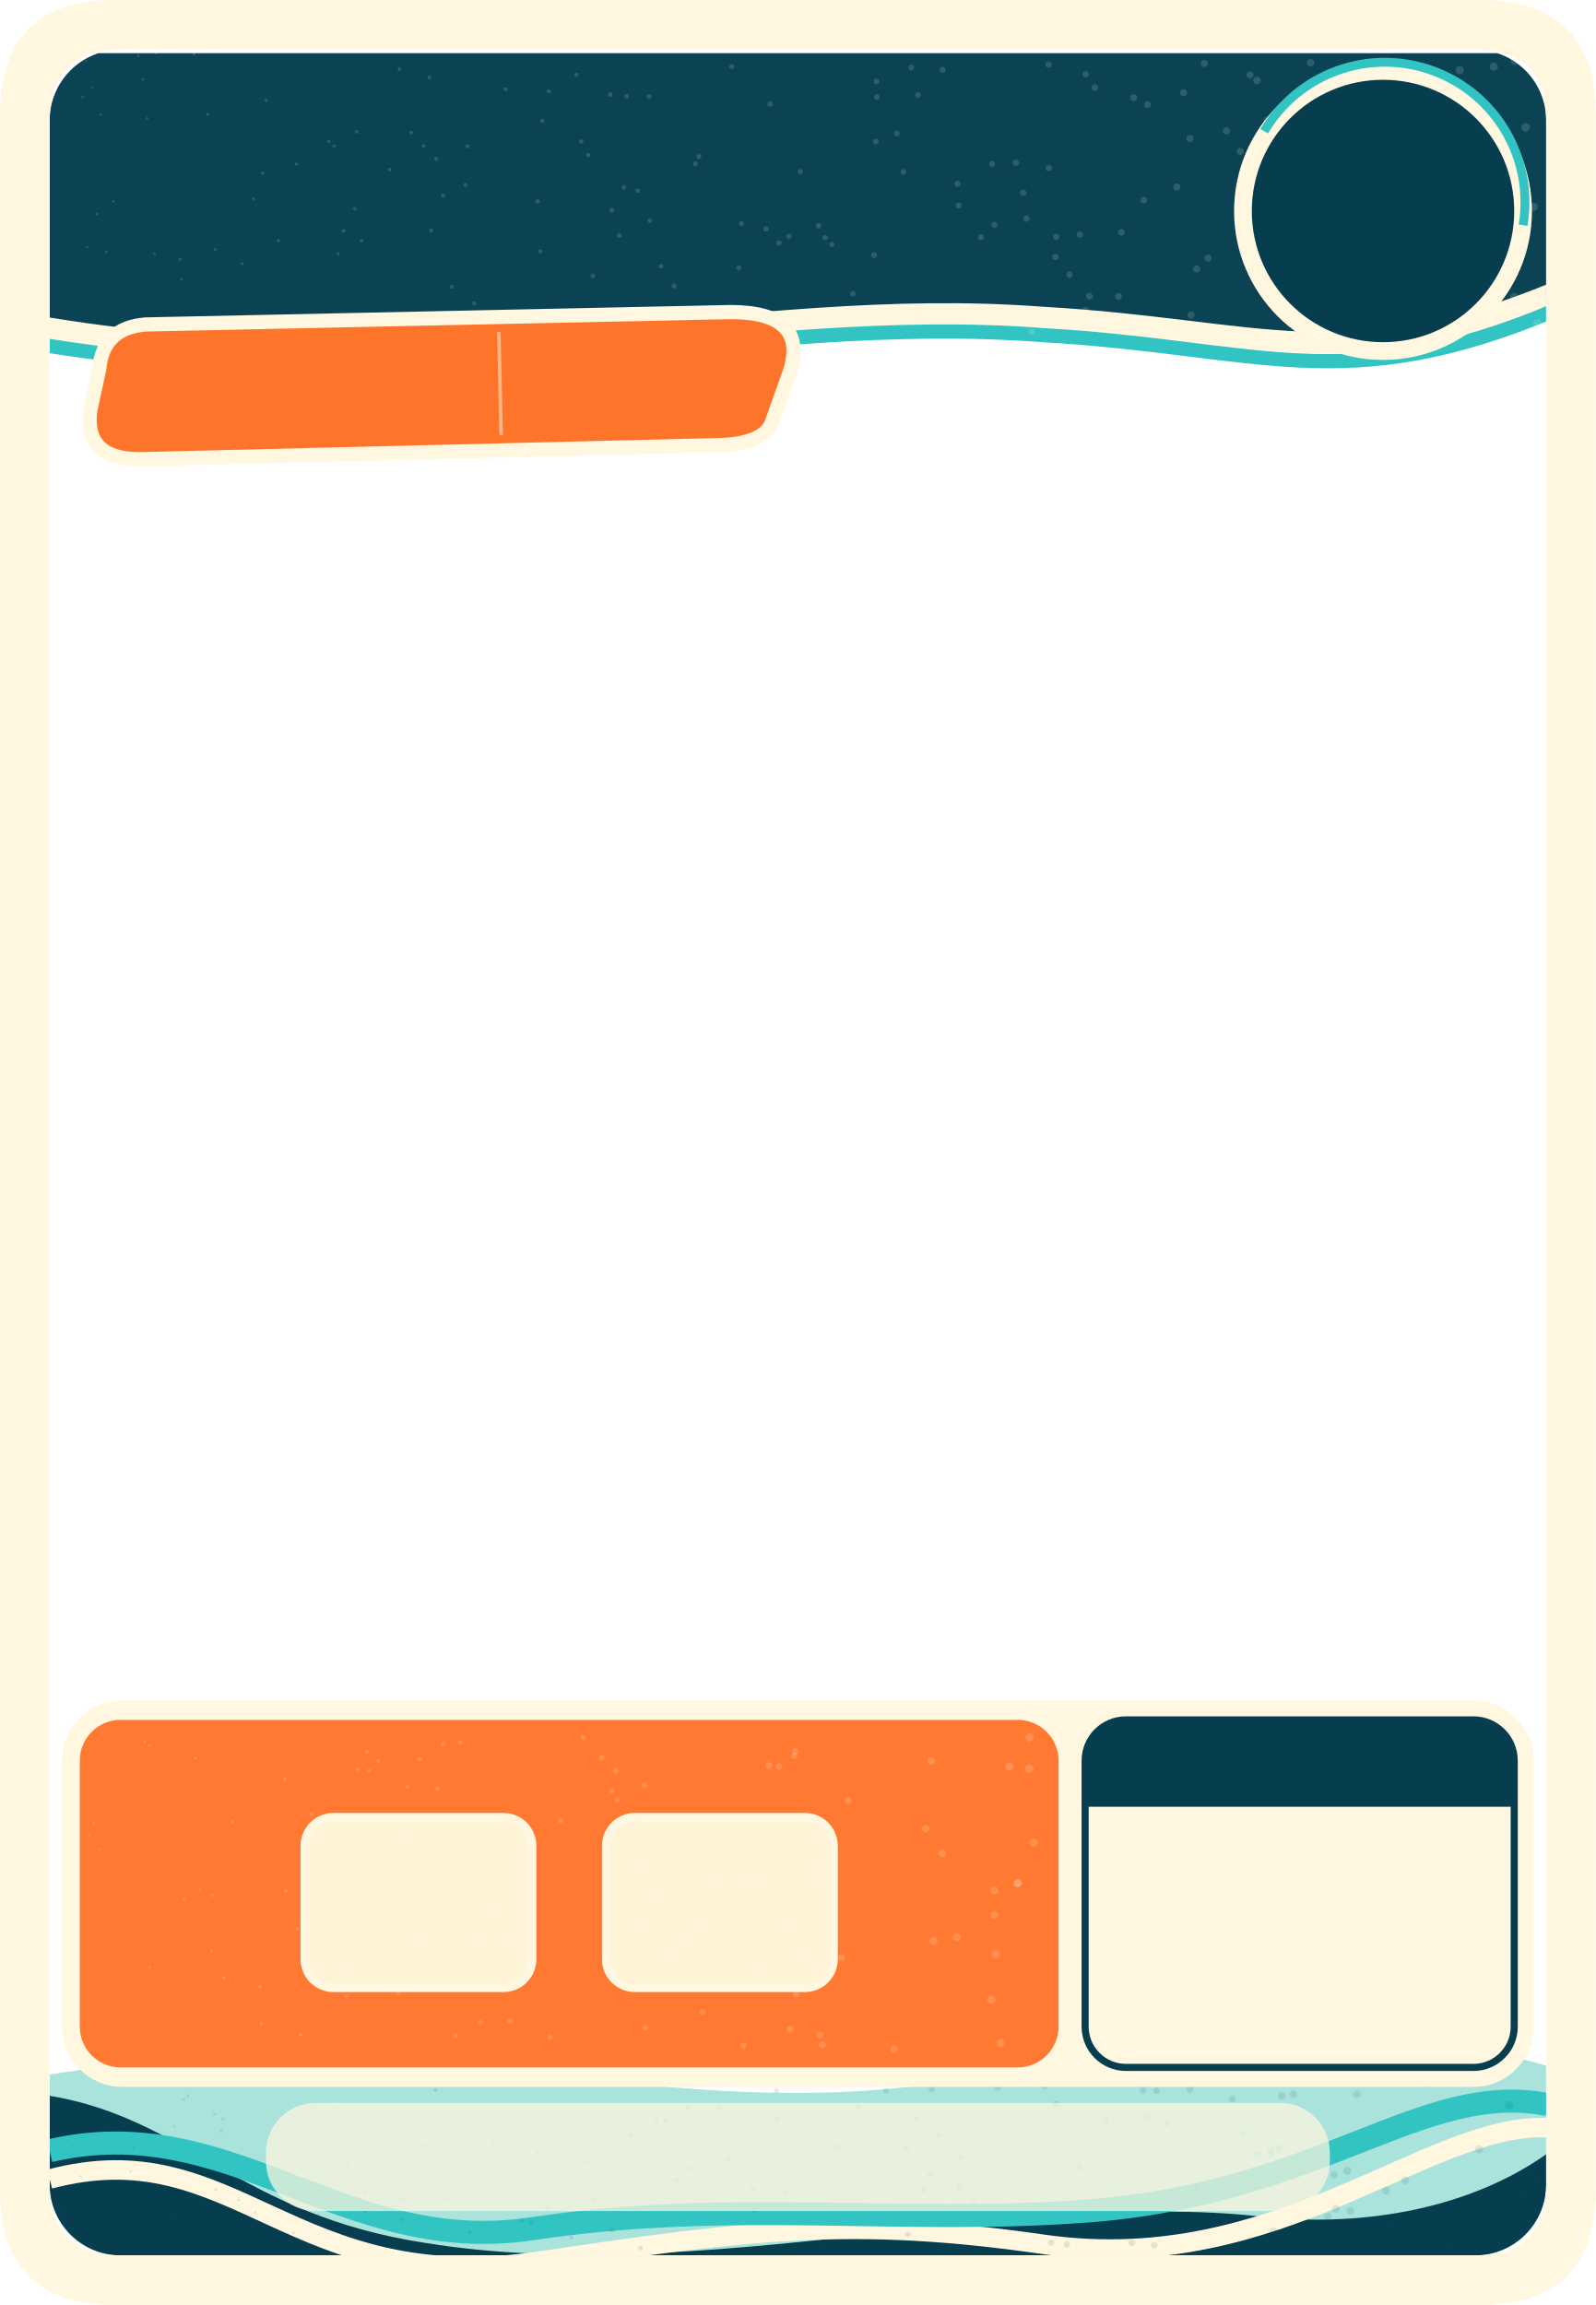
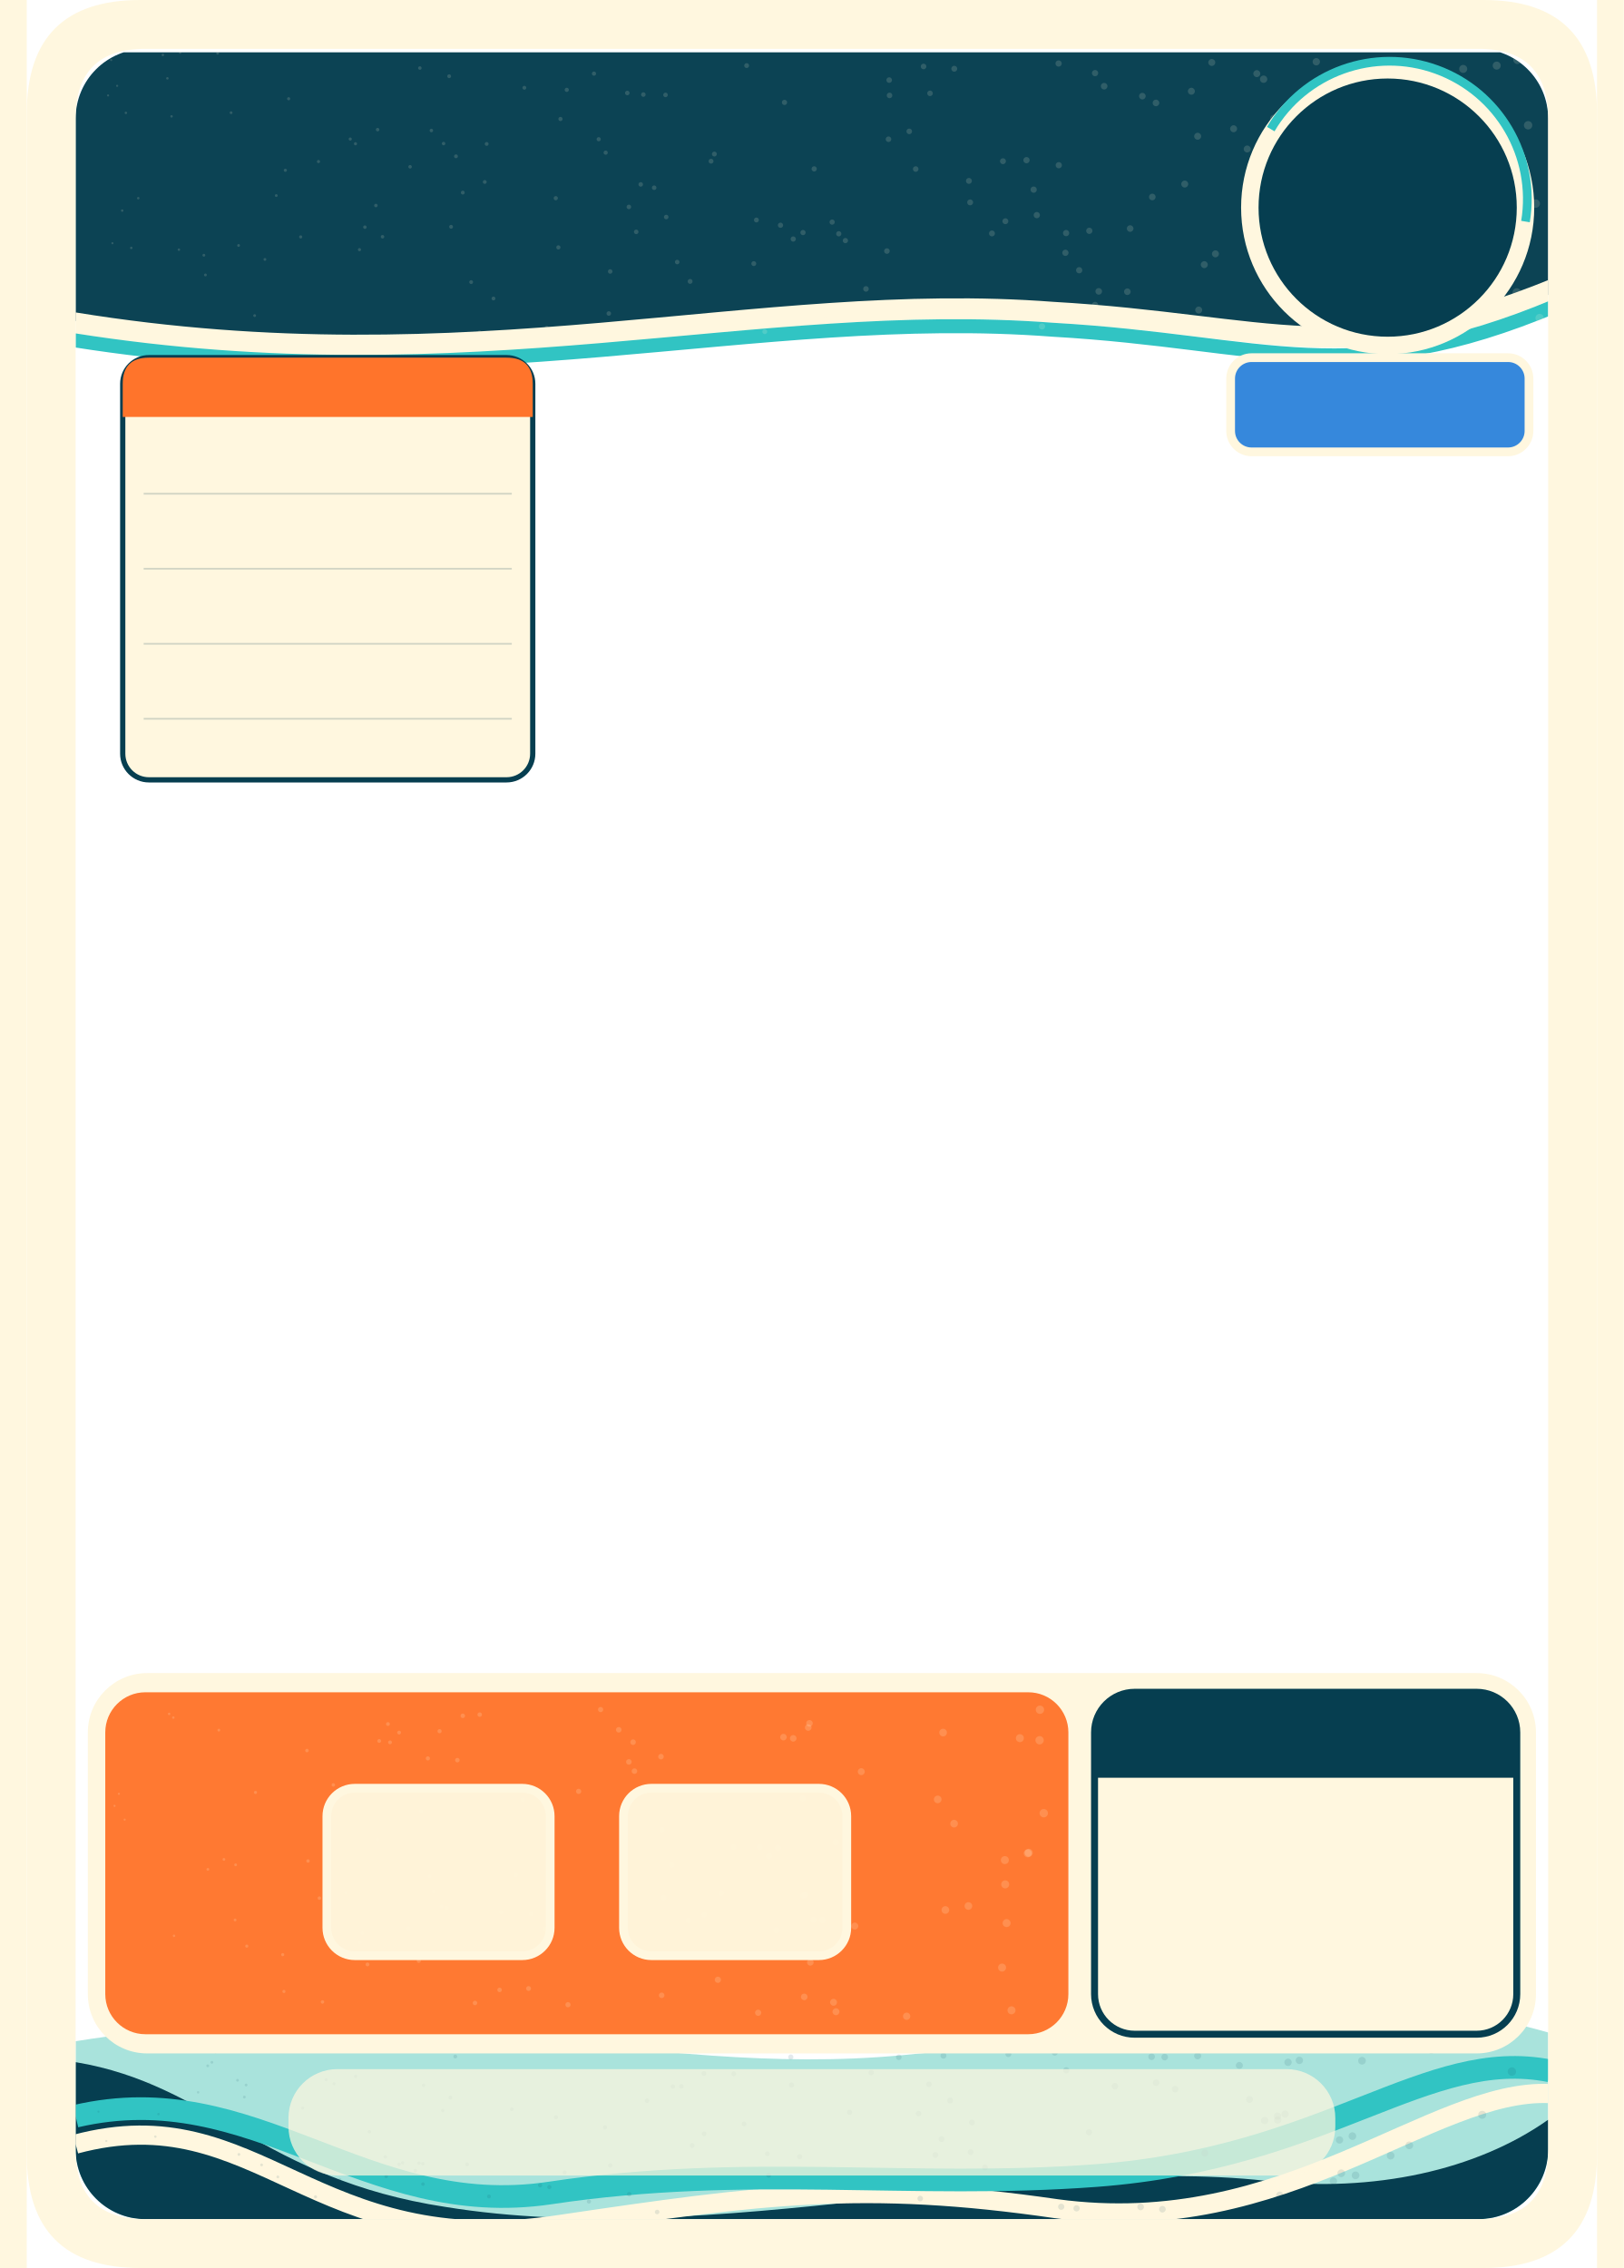
- <svg xmlns="http://www.w3.org/2000/svg" width="900" height="1300" viewBox="0 0 900 1300" role="img">
+ <svg xmlns="http://www.w3.org/2000/svg" width="1008" height="1408" viewBox="-15.341 0 930.682 1300" role="img">
  <defs>
    <clipPath id="inside">
      <rect x="28" y="28" width="844" height="1244" rx="40" />
    </clipPath>
    <clipPath id="score-cap">
      <rect x="612" y="970" width="242" height="196" rx="23" />
    </clipPath>
  </defs>
  <g clip-path="url(#inside)">
    <path d="M28 30H872V169C762 214 673 175 596 177C432 158 290 220 28 184Z" fill="#063e50" fill-opacity=".97" />
    <path d="M27 185C255 222 418 166 588 179C711 186 758 214 877 165" fill="none" stroke="#fff7df" stroke-width="12" />
    <path d="M27 195C255 231 418 176 588 189C711 196 758 225 877 175" fill="none" stroke="#31c4c3" stroke-width="8" />
    <circle cx="231.9" cy="74.8" r="1.0" fill="#fff7df" opacity="0.15" />
    <circle cx="325.1" cy="42.2" r="1.2" fill="#fff7df" opacity="0.15" />
    <circle cx="630.8" cy="167.2" r="1.9" fill="#fff7df" opacity="0.15" />
    <circle cx="101.5" cy="146.3" r="0.8" fill="#fff7df" opacity="0.15" />
    <circle cx="117.1" cy="64.6" r="0.8" fill="#fff7df" opacity="0.15" />
    <circle cx="691.7" cy="73.8" r="2.0" fill="#fff7df" opacity="0.15" />
    <circle cx="331.8" cy="87.5" r="1.2" fill="#fff7df" opacity="0.15" />
    <circle cx="465.4" cy="134.0" r="1.5" fill="#fff7df" opacity="0.15" />
    <circle cx="359.6" cy="107.6" r="1.3" fill="#fff7df" opacity="0.15" />
    <circle cx="591.5" cy="94.7" r="1.8" fill="#fff7df" opacity="0.15" />
    <circle cx="136.5" cy="148.7" r="0.8" fill="#fff7df" opacity="0.15" />
    <circle cx="679.2" cy="35.8" r="2.0" fill="#fff7df" opacity="0.15" />
    <circle cx="285.2" cy="50.3" r="1.1" fill="#fff7df" opacity="0.15" />
    <circle cx="514.0" cy="38.1" r="1.6" fill="#fff7df" opacity="0.15" />
    <circle cx="333.6" cy="179.7" r="1.3" fill="#fff7df" opacity="0.15" />
    <circle cx="707.7" cy="148.0" r="2.1" fill="#fff7df" opacity="0.15" />
    <circle cx="842.5" cy="37.6" r="2.3" fill="#fff7df" opacity="0.15" />
    <circle cx="334.4" cy="155.6" r="1.3" fill="#fff7df" opacity="0.15" />
    <circle cx="56.8" cy="64.7" r="0.7" fill="#fff7df" opacity="0.15" />
    <circle cx="752.0" cy="58.6" r="2.1" fill="#fff7df" opacity="0.15" />
    <circle cx="267.5" cy="171.1" r="1.1" fill="#fff7df" opacity="0.15" />
    <circle cx="660.7" cy="181.9" r="2.0" fill="#fff7df" opacity="0.15" />
    <circle cx="639.4" cy="55.1" r="1.9" fill="#fff7df" opacity="0.15" />
    <circle cx="418.2" cy="126.1" r="1.4" fill="#fff7df" opacity="0.15" />
    <circle cx="509.5" cy="96.9" r="1.6" fill="#fff7df" opacity="0.15" />
    <circle cx="243.2" cy="130.0" r="1.1" fill="#fff7df" opacity="0.15" />
    <circle cx="412.6" cy="37.6" r="1.4" fill="#fff7df" opacity="0.15" />
    <circle cx="667.5" cy="52.3" r="2.0" fill="#fff7df" opacity="0.15" />
    <circle cx="59.9" cy="142.1" r="0.7" fill="#fff7df" opacity="0.15" />
    <circle cx="366.5" cy="124.4" r="1.3" fill="#fff7df" opacity="0.15" />
    <circle cx="264.9" cy="191.2" r="1.1" fill="#fff7df" opacity="0.15" />
    <circle cx="150.1" cy="56.6" r="0.9" fill="#fff7df" opacity="0.15" />
    <circle cx="63.9" cy="113.6" r="0.7" fill="#fff7df" opacity="0.15" />
    <circle cx="263.6" cy="82.5" r="1.1" fill="#fff7df" opacity="0.15" />
    <circle cx="645.1" cy="112.9" r="1.9" fill="#fff7df" opacity="0.15" />
    <circle cx="200.1" cy="117.8" r="1.0" fill="#fff7df" opacity="0.15" />
    <circle cx="193.8" cy="130.2" r="1.0" fill="#fff7df" opacity="0.15" />
    <circle cx="353.4" cy="54.2" r="1.3" fill="#fff7df" opacity="0.15" />
    <circle cx="87.2" cy="143.1" r="0.7" fill="#fff7df" opacity="0.15" />
    <circle cx="854.4" cy="34.3" r="2.4" fill="#fff7df" opacity="0.15" />
    <circle cx="246.0" cy="89.6" r="1.1" fill="#fff7df" opacity="0.15" />
    <circle cx="699.5" cy="85.4" r="2.0" fill="#fff7df" opacity="0.15" />
    <circle cx="298.0" cy="188.0" r="1.2" fill="#fff7df" opacity="0.15" />
    <circle cx="493.0" cy="143.9" r="1.6" fill="#fff7df" opacity="0.15" />
    <circle cx="739.1" cy="35.4" r="2.1" fill="#fff7df" opacity="0.15" />
    <circle cx="573.0" cy="91.8" r="1.8" fill="#fff7df" opacity="0.15" />
    <circle cx="167.2" cy="92.6" r="0.9" fill="#fff7df" opacity="0.15" />
    <circle cx="782.5" cy="108.7" r="2.2" fill="#fff7df" opacity="0.15" />
    <circle cx="835.6" cy="129.6" r="2.3" fill="#fff7df" opacity="0.15" />
    <circle cx="796.0" cy="67.0" r="2.2" fill="#fff7df" opacity="0.15" />
    <circle cx="540.0" cy="103.7" r="1.7" fill="#fff7df" opacity="0.15" />
    <circle cx="121.4" cy="140.7" r="0.8" fill="#fff7df" opacity="0.15" />
    <circle cx="305.9" cy="68.2" r="1.2" fill="#fff7df" opacity="0.15" />
    <circle cx="469.2" cy="137.9" r="1.5" fill="#fff7df" opacity="0.15" />
    <circle cx="432.0" cy="129.1" r="1.5" fill="#fff7df" opacity="0.15" />
    <circle cx="788.6" cy="131.7" r="2.2" fill="#fff7df" opacity="0.15" />
    <circle cx="494.3" cy="45.9" r="1.6" fill="#fff7df" opacity="0.15" />
    <circle cx="681.3" cy="145.5" r="2.0" fill="#fff7df" opacity="0.15" />
    <circle cx="647.2" cy="59.0" r="1.9" fill="#fff7df" opacity="0.15" />
    <circle cx="394.1" cy="88.3" r="1.4" fill="#fff7df" opacity="0.15" />
    <circle cx="87.9" cy="30.1" r="0.7" fill="#fff7df" opacity="0.15" />
    <circle cx="80.6" cy="44.9" r="0.7" fill="#fff7df" opacity="0.15" />
    <circle cx="517.6" cy="179.0" r="1.6" fill="#fff7df" opacity="0.15" />
    <circle cx="392.2" cy="92.4" r="1.4" fill="#fff7df" opacity="0.15" />
    <circle cx="808.1" cy="97.7" r="2.3" fill="#fff7df" opacity="0.15" />
    <circle cx="790.0" cy="153.4" r="2.2" fill="#fff7df" opacity="0.15" />
    <circle cx="366.1" cy="54.4" r="1.3" fill="#fff7df" opacity="0.15" />
    <circle cx="577.1" cy="108.7" r="1.8" fill="#fff7df" opacity="0.15" />
    <circle cx="344.2" cy="53.3" r="1.3" fill="#fff7df" opacity="0.15" />
    <circle cx="303.2" cy="113.6" r="1.2" fill="#fff7df" opacity="0.15" />
    <circle cx="451.3" cy="96.8" r="1.5" fill="#fff7df" opacity="0.15" />
    <circle cx="560.9" cy="126.8" r="1.7" fill="#fff7df" opacity="0.15" />
    <circle cx="249.9" cy="110.4" r="1.1" fill="#fff7df" opacity="0.15" />
    <circle cx="444.9" cy="133.3" r="1.5" fill="#fff7df" opacity="0.15" />
    <circle cx="595.3" cy="144.9" r="1.8" fill="#fff7df" opacity="0.15" />
    <circle cx="674.9" cy="151.7" r="2.0" fill="#fff7df" opacity="0.15" />
    <circle cx="242.1" cy="43.7" r="1.1" fill="#fff7df" opacity="0.15" />
    <circle cx="632.4" cy="131.0" r="1.9" fill="#fff7df" opacity="0.15" />
    <circle cx="493.9" cy="79.8" r="1.6" fill="#fff7df" opacity="0.15" />
    <circle cx="612.3" cy="41.9" r="1.8" fill="#fff7df" opacity="0.15" />
    <circle cx="742.2" cy="52.5" r="2.1" fill="#fff7df" opacity="0.15" />
    <circle cx="639.9" cy="186.2" r="1.9" fill="#fff7df" opacity="0.15" />
    <circle cx="708.9" cy="45.4" r="2.1" fill="#fff7df" opacity="0.15" />
    <circle cx="854.0" cy="167.6" r="2.4" fill="#fff7df" opacity="0.15" />
    <circle cx="219.7" cy="95.6" r="1.0" fill="#fff7df" opacity="0.15" />
    <circle cx="266.0" cy="190.7" r="1.1" fill="#fff7df" opacity="0.15" />
    <circle cx="143.0" cy="112.1" r="0.8" fill="#fff7df" opacity="0.15" />
    <circle cx="157.0" cy="135.8" r="0.9" fill="#fff7df" opacity="0.15" />
    <circle cx="779.2" cy="126.8" r="2.2" fill="#fff7df" opacity="0.15" />
    <circle cx="102.4" cy="157.6" r="0.8" fill="#fff7df" opacity="0.15" />
    <circle cx="78.0" cy="31.5" r="0.7" fill="#fff7df" opacity="0.15" />
    <circle cx="864.9" cy="116.7" r="2.4" fill="#fff7df" opacity="0.15" />
    <circle cx="148.2" cy="97.6" r="0.9" fill="#fff7df" opacity="0.15" />
    <circle cx="46.6" cy="54.7" r="0.6" fill="#fff7df" opacity="0.15" />
    <circle cx="494.5" cy="54.7" r="1.6" fill="#fff7df" opacity="0.15" />
    <circle cx="201.1" cy="74.3" r="1.0" fill="#fff7df" opacity="0.15" />
    <circle cx="309.5" cy="51.5" r="1.2" fill="#fff7df" opacity="0.15" />
    <circle cx="595.7" cy="133.6" r="1.8" fill="#fff7df" opacity="0.15" />
    <circle cx="434.3" cy="58.7" r="1.5" fill="#fff7df" opacity="0.15" />
    <circle cx="304.7" cy="141.8" r="1.2" fill="#fff7df" opacity="0.15" />
    <circle cx="854.4" cy="146.9" r="2.4" fill="#fff7df" opacity="0.15" />
    <circle cx="203.9" cy="135.7" r="1.0" fill="#fff7df" opacity="0.15" />
    <circle cx="725.9" cy="61.3" r="2.1" fill="#fff7df" opacity="0.15" />
    <circle cx="48.4" cy="34.4" r="0.6" fill="#fff7df" opacity="0.15" />
    <circle cx="578.9" cy="123.3" r="1.8" fill="#fff7df" opacity="0.15" />
    <circle cx="461.6" cy="127.3" r="1.5" fill="#fff7df" opacity="0.15" />
    <circle cx="671.7" cy="177.7" r="2.0" fill="#fff7df" opacity="0.15" />
    <circle cx="559.5" cy="92.4" r="1.7" fill="#fff7df" opacity="0.15" />
    <circle cx="603.2" cy="154.9" r="1.8" fill="#fff7df" opacity="0.15" />
    <circle cx="617.5" cy="49.4" r="1.9" fill="#fff7df" opacity="0.15" />
    <circle cx="458.3" cy="183.4" r="1.5" fill="#fff7df" opacity="0.15" />
    <circle cx="83.0" cy="66.7" r="0.7" fill="#fff7df" opacity="0.15" />
    <circle cx="612.3" cy="174.8" r="1.8" fill="#fff7df" opacity="0.15" />
    <circle cx="762.9" cy="88.2" r="2.2" fill="#fff7df" opacity="0.15" />
    <circle cx="49.1" cy="139.4" r="0.6" fill="#fff7df" opacity="0.15" />
    <circle cx="867.1" cy="182.3" r="2.4" fill="#fff7df" opacity="0.15" />
    <circle cx="820.3" cy="100.5" r="2.3" fill="#fff7df" opacity="0.15" />
    <circle cx="238.9" cy="82.3" r="1.0" fill="#fff7df" opacity="0.15" />
    <circle cx="439.3" cy="137.0" r="1.5" fill="#fff7df" opacity="0.15" />
    <circle cx="351.9" cy="105.7" r="1.3" fill="#fff7df" opacity="0.15" />
    <circle cx="416.7" cy="151.1" r="1.4" fill="#fff7df" opacity="0.15" />
    <circle cx="505.8" cy="75.3" r="1.6" fill="#fff7df" opacity="0.15" />
    <circle cx="553.2" cy="133.8" r="1.7" fill="#fff7df" opacity="0.15" />
    <circle cx="259.5" cy="190.5" r="1.1" fill="#fff7df" opacity="0.15" />
    <circle cx="54.7" cy="120.7" r="0.7" fill="#fff7df" opacity="0.15" />
    <circle cx="714.7" cy="67.9" r="2.1" fill="#fff7df" opacity="0.15" />
    <circle cx="705.0" cy="42.2" r="2.0" fill="#fff7df" opacity="0.15" />
    <circle cx="827.6" cy="141.6" r="2.3" fill="#fff7df" opacity="0.15" />
    <circle cx="823.3" cy="39.5" r="2.3" fill="#fff7df" opacity="0.15" />
    <circle cx="262.5" cy="104.3" r="1.1" fill="#fff7df" opacity="0.15" />
    <circle cx="860.5" cy="71.8" r="2.4" fill="#fff7df" opacity="0.15" />
    <circle cx="345.1" cy="118.6" r="1.3" fill="#fff7df" opacity="0.15" />
    <circle cx="540.7" cy="116.0" r="1.7" fill="#fff7df" opacity="0.15" />
    <circle cx="768.5" cy="44.9" r="2.2" fill="#fff7df" opacity="0.15" />
    <circle cx="423.0" cy="190.1" r="1.4" fill="#fff7df" opacity="0.15" />
    <circle cx="830.3" cy="68.6" r="2.3" fill="#fff7df" opacity="0.15" />
    <circle cx="810.5" cy="122.1" r="2.3" fill="#fff7df" opacity="0.15" />
    <circle cx="753.8" cy="158.5" r="2.2" fill="#fff7df" opacity="0.15" />
    <circle cx="380.2" cy="161.3" r="1.4" fill="#fff7df" opacity="0.15" />
    <circle cx="531.6" cy="39.4" r="1.7" fill="#fff7df" opacity="0.15" />
    <circle cx="481.0" cy="165.6" r="1.6" fill="#fff7df" opacity="0.15" />
    <circle cx="663.7" cy="105.5" r="2.0" fill="#fff7df" opacity="0.15" />
    <circle cx="254.7" cy="161.7" r="1.1" fill="#fff7df" opacity="0.15" />
    <circle cx="130.6" cy="180.9" r="0.8" fill="#fff7df" opacity="0.15" />
    <circle cx="706.0" cy="95.4" r="2.0" fill="#fff7df" opacity="0.15" />
    <circle cx="591.4" cy="36.4" r="1.8" fill="#fff7df" opacity="0.15" />
    <circle cx="776.4" cy="189.5" r="2.2" fill="#fff7df" opacity="0.15" />
    <circle cx="808.0" cy="106.7" r="2.3" fill="#fff7df" opacity="0.15" />
    <circle cx="609.0" cy="132.3" r="1.8" fill="#fff7df" opacity="0.15" />
    <circle cx="785.8" cy="81.2" r="2.2" fill="#fff7df" opacity="0.15" />
    <circle cx="517.7" cy="53.5" r="1.6" fill="#fff7df" opacity="0.15" />
    <circle cx="51.8" cy="49.2" r="0.6" fill="#fff7df" opacity="0.15" />
    <circle cx="349.3" cy="132.9" r="1.3" fill="#fff7df" opacity="0.15" />
    <circle cx="740.4" cy="172.1" r="2.1" fill="#fff7df" opacity="0.15" />
    <circle cx="770.9" cy="99.1" r="2.2" fill="#fff7df" opacity="0.15" />
    <circle cx="327.8" cy="79.8" r="1.2" fill="#fff7df" opacity="0.15" />
    <circle cx="671.1" cy="78.1" r="2.0" fill="#fff7df" opacity="0.15" />
    <circle cx="225.3" cy="39.0" r="1.0" fill="#fff7df" opacity="0.15" />
    <circle cx="188.4" cy="82.4" r="0.9" fill="#fff7df" opacity="0.15" />
    <circle cx="372.8" cy="150.2" r="1.3" fill="#fff7df" opacity="0.15" />
    <circle cx="614.4" cy="167.0" r="1.9" fill="#fff7df" opacity="0.15" />
    <circle cx="581.9" cy="187.1" r="1.8" fill="#fff7df" opacity="0.15" />
    <circle cx="185.4" cy="79.7" r="0.9" fill="#fff7df" opacity="0.15" />
    <circle cx="190.7" cy="143.1" r="0.9" fill="#fff7df" opacity="0.15" />
    <circle cx="109.4" cy="30.5" r="0.8" fill="#fff7df" opacity="0.15" />
-     <path d="M82 183L412 176Q457 176 445 211L435 239Q430 250 407 251L79 259Q47 259 51 231L56 208Q58 185 82 183Z" fill="#ff742b" stroke="#fff7df" stroke-width="8" />
-     <g transform="rotate(-1.3 250 217)">
-       <path d="M282 188V246" stroke="#fff7df" stroke-width="2" opacity=".5" />
-     </g>
+     <rect x="55" y="205" width="235" height="242" rx="15" fill="#fff7df" stroke="#063e50" stroke-width="3" />
+     <path d="M70 205H275Q290 205 290 220V239H55V220Q55 205 70 205" fill="#ff742b" />
+     <path d="M67 283H278" stroke="#063e50" stroke-opacity=".18" />
+     <path d="M67 326H278" stroke="#063e50" stroke-opacity=".18" />
+     <path d="M67 369H278" stroke="#063e50" stroke-opacity=".18" />
+     <path d="M67 412H278" stroke="#063e50" stroke-opacity=".18" />
+     <rect x="690" y="205" width="171" height="54" rx="12" fill="#3688dc" stroke="#fff7df" stroke-width="5" />
    <circle cx="780" cy="119" r="79" fill="#063e50" stroke="#fff7df" stroke-width="10" />
    <path d="M713 74A79 79 0 0 1 859 127" fill="none" stroke="#31c4c3" stroke-width="5" />
    <path d="M28 1170C223 1139 354 1192 502 1178C652 1164 750 1130 872 1165V1273H28Z" fill="#a6e2da" fill-opacity=".96" />
    <path d="M28 1182C106 1195 135 1249 240 1265C394 1290 574 1235 710 1250C772 1257 831 1244 872 1215V1273H28Z" fill="#063e50" />
    <path d="M28 1229C133 1201 164 1297 306 1275C421 1258 480 1250 590 1266C722 1284 805 1197 873 1200" stroke="#fff7df" stroke-width="11" fill="none" />
    <path d="M28 1213C131 1189 193 1273 300 1257C413 1240 507 1255 613 1247C746 1237 802 1173 873 1187" stroke="#31c4c3" stroke-width="13" fill="none" />
    <circle cx="245.6" cy="1178.8" r="1.1" fill="#063e50" opacity="0.11" />
    <circle cx="121.6" cy="1234.9" r="0.8" fill="#063e50" opacity="0.11" />
    <circle cx="623.7" cy="1195.8" r="1.9" fill="#063e50" opacity="0.11" />
    <circle cx="188.5" cy="1190.2" r="0.9" fill="#063e50" opacity="0.11" />
    <circle cx="424.5" cy="1234.5" r="1.4" fill="#063e50" opacity="0.11" />
    <circle cx="739.1" cy="1173.4" r="2.1" fill="#063e50" opacity="0.11" />
    <circle cx="355.5" cy="1204.1" r="1.3" fill="#063e50" opacity="0.11" />
    <circle cx="120.8" cy="1192.4" r="0.8" fill="#063e50" opacity="0.11" />
    <circle cx="722.9" cy="1182.1" r="2.1" fill="#063e50" opacity="0.11" />
    <circle cx="205.5" cy="1236.3" r="1.0" fill="#063e50" opacity="0.11" />
    <circle cx="158.1" cy="1208.3" r="0.9" fill="#063e50" opacity="0.11" />
    <circle cx="805.0" cy="1174.9" r="2.3" fill="#063e50" opacity="0.11" />
    <circle cx="227.0" cy="1240.2" r="1.0" fill="#063e50" opacity="0.11" />
    <circle cx="658.2" cy="1197.5" r="1.9" fill="#063e50" opacity="0.11" />
    <circle cx="345.3" cy="1257.7" r="1.3" fill="#063e50" opacity="0.11" />
    <circle cx="438.3" cy="1195.1" r="1.5" fill="#063e50" opacity="0.11" />
    <circle cx="388.2" cy="1223.1" r="1.4" fill="#063e50" opacity="0.11" />
    <circle cx="73.7" cy="1224.7" r="0.7" fill="#063e50" opacity="0.11" />
    <circle cx="36.7" cy="1246.1" r="0.6" fill="#063e50" opacity="0.11" />
    <circle cx="529.2" cy="1204.0" r="1.7" fill="#063e50" opacity="0.11" />
    <circle cx="70.2" cy="1194.3" r="0.7" fill="#063e50" opacity="0.11" />
    <circle cx="242.8" cy="1202.3" r="1.1" fill="#063e50" opacity="0.11" />
    <circle cx="106.1" cy="1182.1" r="0.8" fill="#063e50" opacity="0.11" />
    <circle cx="143.9" cy="1247.8" r="0.8" fill="#063e50" opacity="0.11" />
    <circle cx="98.2" cy="1199.3" r="0.7" fill="#063e50" opacity="0.11" />
    <circle cx="308.3" cy="1245.2" r="1.2" fill="#063e50" opacity="0.11" />
    <circle cx="512.1" cy="1260.2" r="1.6" fill="#063e50" opacity="0.11" />
    <circle cx="75.5" cy="1211.8" r="0.7" fill="#063e50" opacity="0.11" />
    <circle cx="511.1" cy="1211.5" r="1.6" fill="#063e50" opacity="0.11" />
    <circle cx="224.8" cy="1239.9" r="1.0" fill="#063e50" opacity="0.11" />
    <circle cx="411.1" cy="1217.4" r="1.4" fill="#063e50" opacity="0.11" />
    <circle cx="134.6" cy="1240.9" r="0.8" fill="#063e50" opacity="0.11" />
    <circle cx="595.8" cy="1186.7" r="1.8" fill="#063e50" opacity="0.11" />
    <circle cx="701.5" cy="1268.4" r="2.0" fill="#063e50" opacity="0.11" />
    <circle cx="213.4" cy="1240.6" r="1.0" fill="#063e50" opacity="0.11" />
    <circle cx="484.0" cy="1188.0" r="1.6" fill="#063e50" opacity="0.11" />
    <circle cx="864.2" cy="1227.9" r="2.4" fill="#063e50" opacity="0.11" />
    <circle cx="467.3" cy="1265.3" r="1.5" fill="#063e50" opacity="0.11" />
    <circle cx="541.0" cy="1233.6" r="1.7" fill="#063e50" opacity="0.11" />
    <circle cx="294.2" cy="1252.6" r="1.2" fill="#063e50" opacity="0.11" />
    <circle cx="252.4" cy="1240.6" r="1.1" fill="#063e50" opacity="0.11" />
    <circle cx="98.1" cy="1248.1" r="0.7" fill="#063e50" opacity="0.11" />
    <circle cx="608.8" cy="1222.2" r="1.8" fill="#063e50" opacity="0.11" />
    <circle cx="443.0" cy="1236.2" r="1.5" fill="#063e50" opacity="0.11" />
    <circle cx="303.3" cy="1213.6" r="1.2" fill="#063e50" opacity="0.11" />
    <circle cx="647.3" cy="1193.8" r="1.9" fill="#063e50" opacity="0.11" />
    <circle cx="227.1" cy="1251.9" r="1.0" fill="#063e50" opacity="0.11" />
    <circle cx="176.1" cy="1194.4" r="0.9" fill="#063e50" opacity="0.11" />
    <circle cx="370.3" cy="1196.0" r="1.3" fill="#063e50" opacity="0.11" />
    <circle cx="437.9" cy="1179.1" r="1.5" fill="#063e50" opacity="0.11" />
    <circle cx="388.1" cy="1188.5" r="1.4" fill="#063e50" opacity="0.11" />
    <circle cx="331.4" cy="1219.4" r="1.2" fill="#063e50" opacity="0.11" />
    <circle cx="644.7" cy="1178.9" r="1.9" fill="#063e50" opacity="0.11" />
    <circle cx="98.0" cy="1268.9" r="0.7" fill="#063e50" opacity="0.11" />
    <circle cx="753.4" cy="1245.7" r="2.2" fill="#063e50" opacity="0.11" />
    <circle cx="525.4" cy="1178.3" r="1.7" fill="#063e50" opacity="0.11" />
    <circle cx="405.2" cy="1188.7" r="1.4" fill="#063e50" opacity="0.11" />
    <circle cx="718.2" cy="1258.3" r="2.1" fill="#063e50" opacity="0.11" />
    <circle cx="765.3" cy="1181.2" r="2.2" fill="#063e50" opacity="0.11" />
    <circle cx="381.4" cy="1229.8" r="1.4" fill="#063e50" opacity="0.11" />
    <circle cx="729.4" cy="1181.0" r="2.1" fill="#063e50" opacity="0.11" />
    <circle cx="171.6" cy="1192.1" r="0.9" fill="#063e50" opacity="0.11" />
    <circle cx="179.4" cy="1249.3" r="0.9" fill="#063e50" opacity="0.11" />
    <circle cx="601.7" cy="1265.8" r="1.8" fill="#063e50" opacity="0.11" />
    <circle cx="748.9" cy="1250.2" r="2.1" fill="#063e50" opacity="0.11" />
    <circle cx="196.4" cy="1221.9" r="1.0" fill="#063e50" opacity="0.11" />
    <circle cx="700.8" cy="1203.4" r="2.0" fill="#063e50" opacity="0.11" />
    <circle cx="520.8" cy="1235.2" r="1.7" fill="#063e50" opacity="0.11" />
    <circle cx="45.6" cy="1227.2" r="0.6" fill="#063e50" opacity="0.11" />
    <circle cx="721.2" cy="1211.8" r="2.1" fill="#063e50" opacity="0.11" />
    <circle cx="322.2" cy="1261.9" r="1.2" fill="#063e50" opacity="0.11" />
    <circle cx="541.7" cy="1216.6" r="1.7" fill="#063e50" opacity="0.11" />
    <circle cx="471.6" cy="1210.8" r="1.5" fill="#063e50" opacity="0.11" />
    <circle cx="752.4" cy="1226.6" r="2.1" fill="#063e50" opacity="0.11" />
    <circle cx="524.3" cy="1226.1" r="1.7" fill="#063e50" opacity="0.11" />
    <circle cx="215.4" cy="1239.7" r="1.0" fill="#063e50" opacity="0.11" />
    <circle cx="671.1" cy="1178.4" r="2.0" fill="#063e50" opacity="0.11" />
    <circle cx="784.2" cy="1253.4" r="2.2" fill="#063e50" opacity="0.11" />
    <circle cx="299.5" cy="1253.6" r="1.2" fill="#063e50" opacity="0.11" />
    <circle cx="361.3" cy="1267.9" r="1.3" fill="#063e50" opacity="0.11" />
    <circle cx="104.7" cy="1221.3" r="0.8" fill="#063e50" opacity="0.11" />
    <circle cx="851.2" cy="1187.4" r="2.4" fill="#063e50" opacity="0.11" />
    <circle cx="517.1" cy="1194.7" r="1.6" fill="#063e50" opacity="0.11" />
    <circle cx="831.9" cy="1238.7" r="2.3" fill="#063e50" opacity="0.11" />
    <circle cx="816.2" cy="1270.9" r="2.3" fill="#063e50" opacity="0.11" />
    <circle cx="103.7" cy="1184.1" r="0.8" fill="#063e50" opacity="0.11" />
    <circle cx="151.8" cy="1172.4" r="0.9" fill="#063e50" opacity="0.11" />
    <circle cx="638.4" cy="1265.0" r="1.9" fill="#063e50" opacity="0.11" />
    <circle cx="222.7" cy="1244.2" r="1.0" fill="#063e50" opacity="0.11" />
    <circle cx="425.2" cy="1246.8" r="1.4" fill="#063e50" opacity="0.11" />
    <circle cx="334.4" cy="1241.2" r="1.3" fill="#063e50" opacity="0.11" />
    <circle cx="440.0" cy="1173.5" r="1.5" fill="#063e50" opacity="0.11" />
    <circle cx="125.7" cy="1195.1" r="0.8" fill="#063e50" opacity="0.11" />
    <circle cx="652.2" cy="1179.1" r="1.9" fill="#063e50" opacity="0.11" />
    <circle cx="264.9" cy="1259.0" r="1.1" fill="#063e50" opacity="0.11" />
    <circle cx="675.2" cy="1234.1" r="2.0" fill="#063e50" opacity="0.11" />
    <circle cx="866.3" cy="1266.3" r="2.4" fill="#063e50" opacity="0.11" />
    <circle cx="717.0" cy="1215.2" r="2.1" fill="#063e50" opacity="0.11" />
    <circle cx="108.2" cy="1176.2" r="0.8" fill="#063e50" opacity="0.11" />
    <circle cx="375.2" cy="1195.9" r="1.3" fill="#063e50" opacity="0.11" />
    <circle cx="781.7" cy="1235.6" r="2.2" fill="#063e50" opacity="0.11" />
    <circle cx="592.9" cy="1264.9" r="1.8" fill="#063e50" opacity="0.11" />
    <circle cx="792.4" cy="1229.7" r="2.2" fill="#063e50" opacity="0.11" />
    <circle cx="860.9" cy="1235.1" r="2.4" fill="#063e50" opacity="0.11" />
    <circle cx="124.7" cy="1202.0" r="0.8" fill="#063e50" opacity="0.11" />
    <circle cx="761.6" cy="1246.9" r="2.2" fill="#063e50" opacity="0.11" />
    <circle cx="709.5" cy="1215.5" r="2.1" fill="#063e50" opacity="0.11" />
    <circle cx="41.1" cy="1210.4" r="0.6" fill="#063e50" opacity="0.11" />
    <circle cx="206.0" cy="1247.5" r="1.0" fill="#063e50" opacity="0.11" />
    <circle cx="843.3" cy="1171.2" r="2.3" fill="#063e50" opacity="0.11" />
    <circle cx="238.4" cy="1209.7" r="1.0" fill="#063e50" opacity="0.11" />
    <circle cx="834.2" cy="1212.2" r="2.3" fill="#063e50" opacity="0.11" />
    <circle cx="278.0" cy="1209.0" r="1.1" fill="#063e50" opacity="0.11" />
    <circle cx="589.2" cy="1176.5" r="1.8" fill="#063e50" opacity="0.11" />
    <circle cx="650.9" cy="1266.3" r="1.9" fill="#063e50" opacity="0.11" />
    <circle cx="111.9" cy="1241.9" r="0.8" fill="#063e50" opacity="0.11" />
    <circle cx="562.6" cy="1177.4" r="1.7" fill="#063e50" opacity="0.11" />
    <circle cx="716.9" cy="1212.9" r="2.1" fill="#063e50" opacity="0.11" />
    <circle cx="759.8" cy="1224.4" r="2.2" fill="#063e50" opacity="0.11" />
    <circle cx="165.5" cy="1259.2" r="0.9" fill="#063e50" opacity="0.11" />
    <circle cx="499.8" cy="1179.2" r="1.6" fill="#063e50" opacity="0.11" />
    <circle cx="227.4" cy="1195.3" r="1.0" fill="#063e50" opacity="0.11" />
    <circle cx="549.2" cy="1242.4" r="1.7" fill="#063e50" opacity="0.11" />
    <circle cx="695.0" cy="1183.9" r="2.0" fill="#063e50" opacity="0.11" />
    <circle cx="620.4" cy="1173.4" r="1.9" fill="#063e50" opacity="0.11" />
    <rect x="35" y="959" width="830" height="218" rx="34" fill="#fff7df" />
    <rect x="45" y="970" width="552" height="196" rx="23" fill="#ff742b" fill-opacity=".96" />
    <circle cx="192.3" cy="1108.1" r="1.1" fill="#fff7df" opacity="0.17" />
    <circle cx="284.3" cy="1031.6" r="1.4" fill="#fff7df" opacity="0.17" />
    <circle cx="429.7" cy="1106.4" r="1.9" fill="#fff7df" opacity="0.17" />
    <circle cx="561.6" cy="1102.3" r="2.3" fill="#fff7df" opacity="0.17" />
    <circle cx="388.3" cy="1097.6" r="1.7" fill="#fff7df" opacity="0.17" />
    <circle cx="56.1" cy="1043.0" r="0.6" fill="#fff7df" opacity="0.17" />
    <circle cx="574.3" cy="1062.0" r="2.3" fill="#fff7df" opacity="0.17" />
    <circle cx="167.7" cy="1088.0" r="1.0" fill="#fff7df" opacity="0.17" />
    <circle cx="364.1" cy="1048.8" r="1.6" fill="#fff7df" opacity="0.17" />
    <circle cx="365.1" cy="1087.7" r="1.7" fill="#fff7df" opacity="0.17" />
    <circle cx="369.7" cy="1069.0" r="1.7" fill="#fff7df" opacity="0.17" />
    <circle cx="582.9" cy="1039.3" r="2.4" fill="#fff7df" opacity="0.17" />
    <circle cx="237.7" cy="1092.8" r="1.2" fill="#fff7df" opacity="0.17" />
    <circle cx="339.3" cy="991.5" r="1.6" fill="#fff7df" opacity="0.17" />
    <circle cx="564.4" cy="1152.3" r="2.3" fill="#fff7df" opacity="0.17" />
    <circle cx="84.0" cy="984.5" r="0.7" fill="#fff7df" opacity="0.17" />
    <circle cx="463.7" cy="1056.0" r="2.0" fill="#fff7df" opacity="0.17" />
    <circle cx="160.6" cy="1003.4" r="1.0" fill="#fff7df" opacity="0.17" />
    <circle cx="280.2" cy="1074.7" r="1.4" fill="#fff7df" opacity="0.17" />
    <circle cx="463.8" cy="1153.1" r="2.0" fill="#fff7df" opacity="0.17" />
    <circle cx="175.7" cy="1023.1" r="1.0" fill="#fff7df" opacity="0.17" />
    <circle cx="226.0" cy="1038.1" r="1.2" fill="#fff7df" opacity="0.17" />
    <circle cx="569.2" cy="996.3" r="2.3" fill="#fff7df" opacity="0.17" />
    <circle cx="202.0" cy="997.9" r="1.1" fill="#fff7df" opacity="0.17" />
    <circle cx="289.1" cy="1097.1" r="1.4" fill="#fff7df" opacity="0.17" />
    <circle cx="478.3" cy="1015.5" r="2.0" fill="#fff7df" opacity="0.17" />
    <circle cx="310.2" cy="1149.1" r="1.5" fill="#fff7df" opacity="0.17" />
    <circle cx="224.7" cy="1123.9" r="1.2" fill="#fff7df" opacity="0.17" />
    <circle cx="560.8" cy="1080.1" r="2.3" fill="#fff7df" opacity="0.17" />
    <circle cx="444.7" cy="1030.8" r="1.9" fill="#fff7df" opacity="0.17" />
    <circle cx="103.8" cy="1071.5" r="0.8" fill="#fff7df" opacity="0.17" />
    <circle cx="113.0" cy="1065.8" r="0.8" fill="#fff7df" opacity="0.17" />
    <circle cx="328.9" cy="979.9" r="1.5" fill="#fff7df" opacity="0.17" />
    <circle cx="525.2" cy="993.1" r="2.2" fill="#fff7df" opacity="0.17" />
    <circle cx="126.1" cy="1115.5" r="0.9" fill="#fff7df" opacity="0.17" />
    <circle cx="420.1" cy="1058.8" r="1.8" fill="#fff7df" opacity="0.17" />
    <circle cx="230.9" cy="1075.4" r="1.2" fill="#fff7df" opacity="0.17" />
    <circle cx="208.2" cy="998.7" r="1.1" fill="#fff7df" opacity="0.17" />
    <circle cx="580.7" cy="980.0" r="2.4" fill="#fff7df" opacity="0.17" />
    <circle cx="297.0" cy="1105.7" r="1.4" fill="#fff7df" opacity="0.17" />
    <circle cx="580.5" cy="997.5" r="2.4" fill="#fff7df" opacity="0.17" />
    <circle cx="236.6" cy="992.3" r="1.2" fill="#fff7df" opacity="0.17" />
    <circle cx="430.5" cy="1059.2" r="1.9" fill="#fff7df" opacity="0.17" />
    <circle cx="147.4" cy="1141.5" r="0.9" fill="#fff7df" opacity="0.17" />
    <circle cx="182.8" cy="1084.8" r="1.0" fill="#fff7df" opacity="0.17" />
    <circle cx="81.6" cy="982.4" r="0.7" fill="#fff7df" opacity="0.17" />
    <circle cx="347.5" cy="998.6" r="1.6" fill="#fff7df" opacity="0.17" />
    <circle cx="131.1" cy="1027.4" r="0.9" fill="#fff7df" opacity="0.17" />
    <circle cx="449.1" cy="1124.8" r="1.9" fill="#fff7df" opacity="0.17" />
    <circle cx="445.0" cy="1086.5" r="1.9" fill="#fff7df" opacity="0.17" />
    <circle cx="161.2" cy="1066.7" r="1.0" fill="#fff7df" opacity="0.17" />
    <circle cx="455.9" cy="1100.6" r="2.0" fill="#fff7df" opacity="0.17" />
    <circle cx="229.9" cy="1007.9" r="1.2" fill="#fff7df" opacity="0.17" />
    <circle cx="531.5" cy="1045.3" r="2.2" fill="#fff7df" opacity="0.17" />
    <circle cx="526.5" cy="1094.8" r="2.2" fill="#fff7df" opacity="0.17" />
    <circle cx="218.8" cy="1105.3" r="1.2" fill="#fff7df" opacity="0.17" />
    <circle cx="266.6" cy="1120.7" r="1.3" fill="#fff7df" opacity="0.17" />
    <circle cx="348.3" cy="1015.2" r="1.6" fill="#fff7df" opacity="0.17" />
    <circle cx="169.5" cy="1147.5" r="1.0" fill="#fff7df" opacity="0.17" />
    <circle cx="195.3" cy="1126.0" r="1.1" fill="#fff7df" opacity="0.17" />
    <circle cx="522.1" cy="1031.4" r="2.2" fill="#fff7df" opacity="0.17" />
    <circle cx="474.6" cy="1104.0" r="2.0" fill="#fff7df" opacity="0.17" />
    <circle cx="52.8" cy="1028.2" r="0.6" fill="#fff7df" opacity="0.17" />
    <circle cx="398.1" cy="1085.1" r="1.8" fill="#fff7df" opacity="0.17" />
    <circle cx="110.1" cy="991.7" r="0.8" fill="#fff7df" opacity="0.17" />
    <circle cx="379.2" cy="1100.8" r="1.7" fill="#fff7df" opacity="0.17" />
    <circle cx="419.2" cy="1153.7" r="1.8" fill="#fff7df" opacity="0.17" />
    <circle cx="504.3" cy="1155.7" r="2.1" fill="#fff7df" opacity="0.17" />
    <circle cx="363.5" cy="1006.9" r="1.6" fill="#fff7df" opacity="0.17" />
    <circle cx="146.7" cy="1120.4" r="0.9" fill="#fff7df" opacity="0.17" />
    <circle cx="433.7" cy="995.7" r="1.9" fill="#fff7df" opacity="0.17" />
    <circle cx="450.9" cy="1100.4" r="1.9" fill="#fff7df" opacity="0.17" />
    <circle cx="240.7" cy="1093.6" r="1.2" fill="#fff7df" opacity="0.17" />
    <circle cx="213.4" cy="993.1" r="1.1" fill="#fff7df" opacity="0.17" />
    <circle cx="425.4" cy="1063.9" r="1.9" fill="#fff7df" opacity="0.17" />
    <circle cx="119.7" cy="1068.9" r="0.8" fill="#fff7df" opacity="0.17" />
    <circle cx="271.8" cy="1096.0" r="1.3" fill="#fff7df" opacity="0.17" />
    <circle cx="190.9" cy="1113.3" r="1.1" fill="#fff7df" opacity="0.17" />
    <circle cx="246.8" cy="1008.9" r="1.3" fill="#fff7df" opacity="0.17" />
    <circle cx="271.0" cy="1140.6" r="1.3" fill="#fff7df" opacity="0.17" />
    <circle cx="462.4" cy="1147.7" r="2.0" fill="#fff7df" opacity="0.17" />
    <circle cx="559.0" cy="1127.8" r="2.3" fill="#fff7df" opacity="0.17" />
    <circle cx="233.2" cy="1084.3" r="1.2" fill="#fff7df" opacity="0.17" />
    <circle cx="405.1" cy="1058.7" r="1.8" fill="#fff7df" opacity="0.17" />
    <circle cx="256.9" cy="1148.1" r="1.3" fill="#fff7df" opacity="0.17" />
    <circle cx="207.0" cy="988.2" r="1.1" fill="#fff7df" opacity="0.17" />
    <circle cx="439.3" cy="996.4" r="1.9" fill="#fff7df" opacity="0.17" />
    <circle cx="573.7" cy="1062.3" r="2.3" fill="#fff7df" opacity="0.17" />
    <circle cx="560.6" cy="1066.2" r="2.3" fill="#fff7df" opacity="0.17" />
    <circle cx="84.4" cy="1109.6" r="0.7" fill="#fff7df" opacity="0.17" />
    <circle cx="316.3" cy="1026.8" r="1.5" fill="#fff7df" opacity="0.17" />
    <circle cx="119.4" cy="1100.5" r="0.8" fill="#fff7df" opacity="0.17" />
    <circle cx="259.6" cy="982.8" r="1.3" fill="#fff7df" opacity="0.17" />
    <circle cx="539.7" cy="1092.5" r="2.2" fill="#fff7df" opacity="0.17" />
    <circle cx="446.3" cy="1086.1" r="1.9" fill="#fff7df" opacity="0.17" />
    <circle cx="363.9" cy="1143.7" r="1.6" fill="#fff7df" opacity="0.17" />
    <circle cx="201.0" cy="1054.3" r="1.1" fill="#fff7df" opacity="0.17" />
    <circle cx="447.9" cy="990.2" r="1.9" fill="#fff7df" opacity="0.17" />
    <circle cx="396.1" cy="1134.8" r="1.8" fill="#fff7df" opacity="0.17" />
    <circle cx="445.6" cy="1144.6" r="1.9" fill="#fff7df" opacity="0.17" />
    <circle cx="50.3" cy="1035.1" r="0.6" fill="#fff7df" opacity="0.17" />
    <circle cx="287.6" cy="1139.8" r="1.4" fill="#fff7df" opacity="0.17" />
    <circle cx="249.9" cy="983.5" r="1.3" fill="#fff7df" opacity="0.17" />
    <circle cx="345.1" cy="1009.9" r="1.6" fill="#fff7df" opacity="0.17" />
    <circle cx="448.6" cy="987.8" r="1.9" fill="#fff7df" opacity="0.17" />
    <rect x="612" y="970" width="242" height="196" rx="23" fill="#fff7df" stroke="#063e50" stroke-width="4" />
    <rect x="612" y="970" width="242" height="49" fill="#063e50" clip-path="url(#score-cap)" />
    <rect x="172" y="1025" width="128" height="96" rx="16" fill="#fff7df" fill-opacity=".96" stroke="#fff7df" stroke-width="5" />
    <rect x="342" y="1025" width="128" height="96" rx="16" fill="#fff7df" fill-opacity=".96" stroke="#fff7df" stroke-width="5" />
    <rect x="150" y="1186" width="600" height="61" rx="28" fill="#fff7df" fill-opacity=".72" />
  </g>
  <path d="M65 0H835Q900 0 900 65V1235Q900 1300 835 1300H65Q0 1300 0 1235V65Q0 0 65 0Z M68 28H832Q872 28 872 68V1232Q872 1272 832 1272H68Q28 1272 28 1232V68Q28 28 68 28Z" fill="#fff7df" fill-rule="evenodd" />
+   <rect x="-15.341" y="0" width="15.341" height="1300" fill="#fff7df" />
+   <rect x="900" y="0" width="15.341" height="1300" fill="#fff7df" />
</svg>
